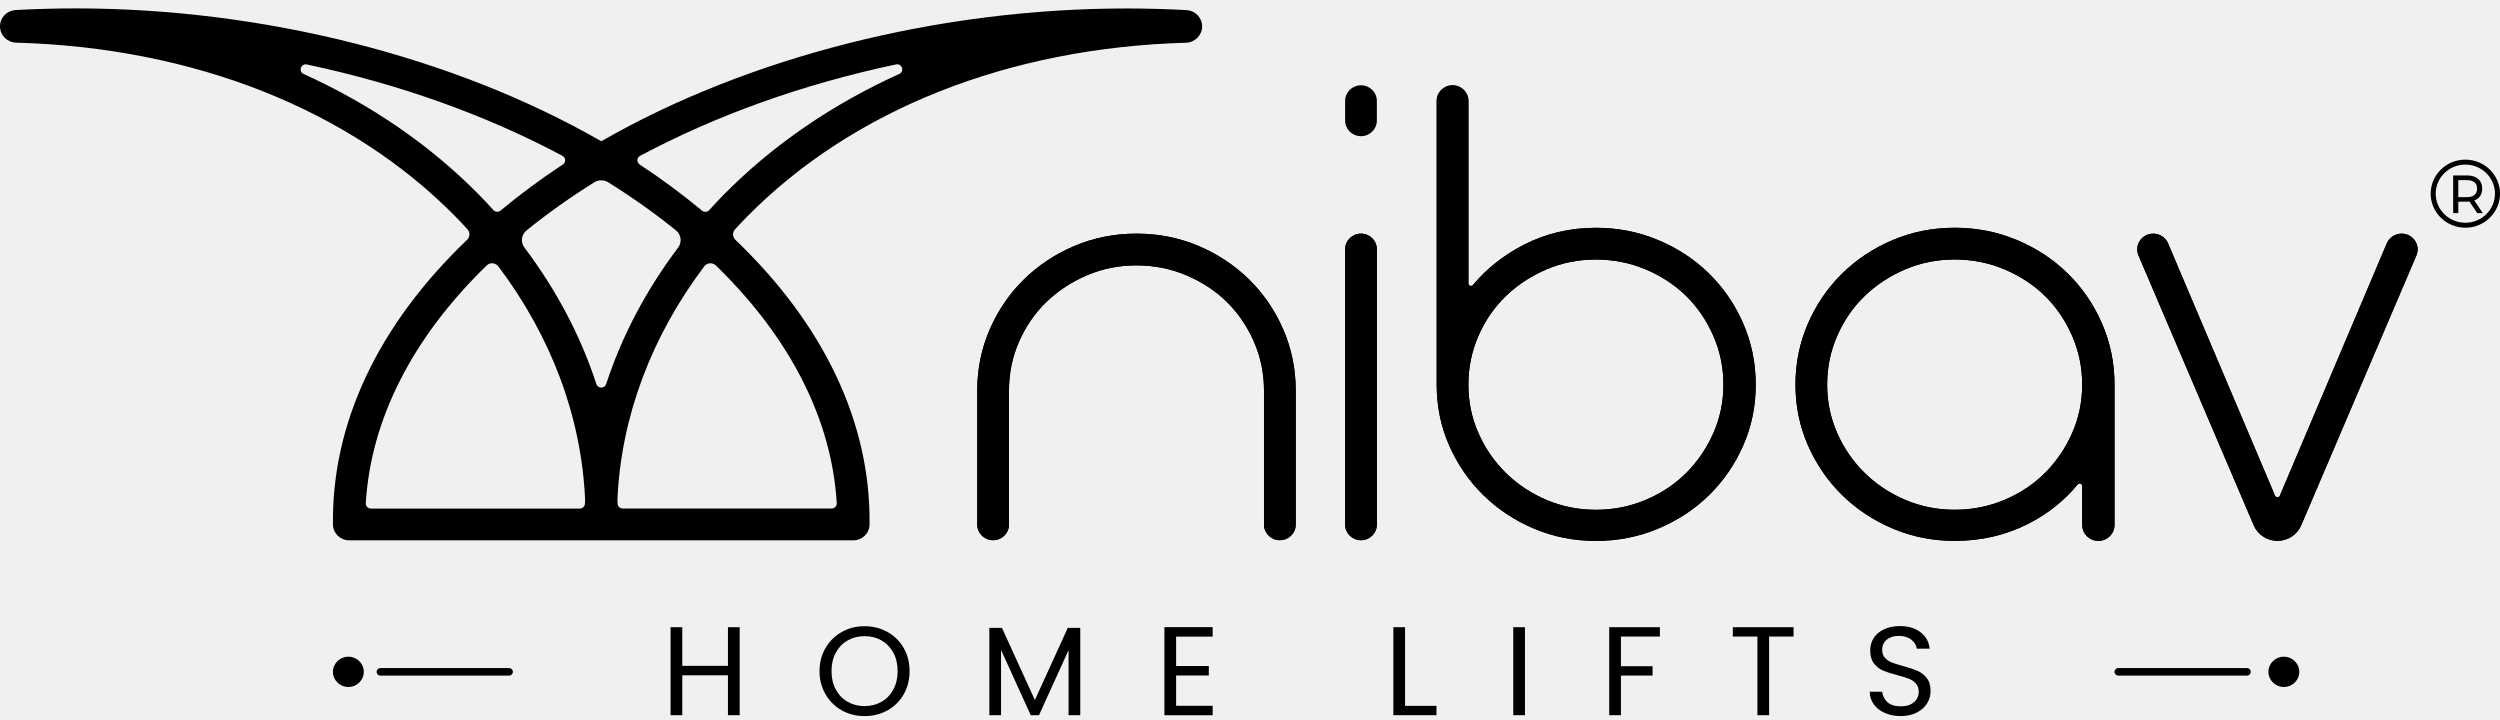
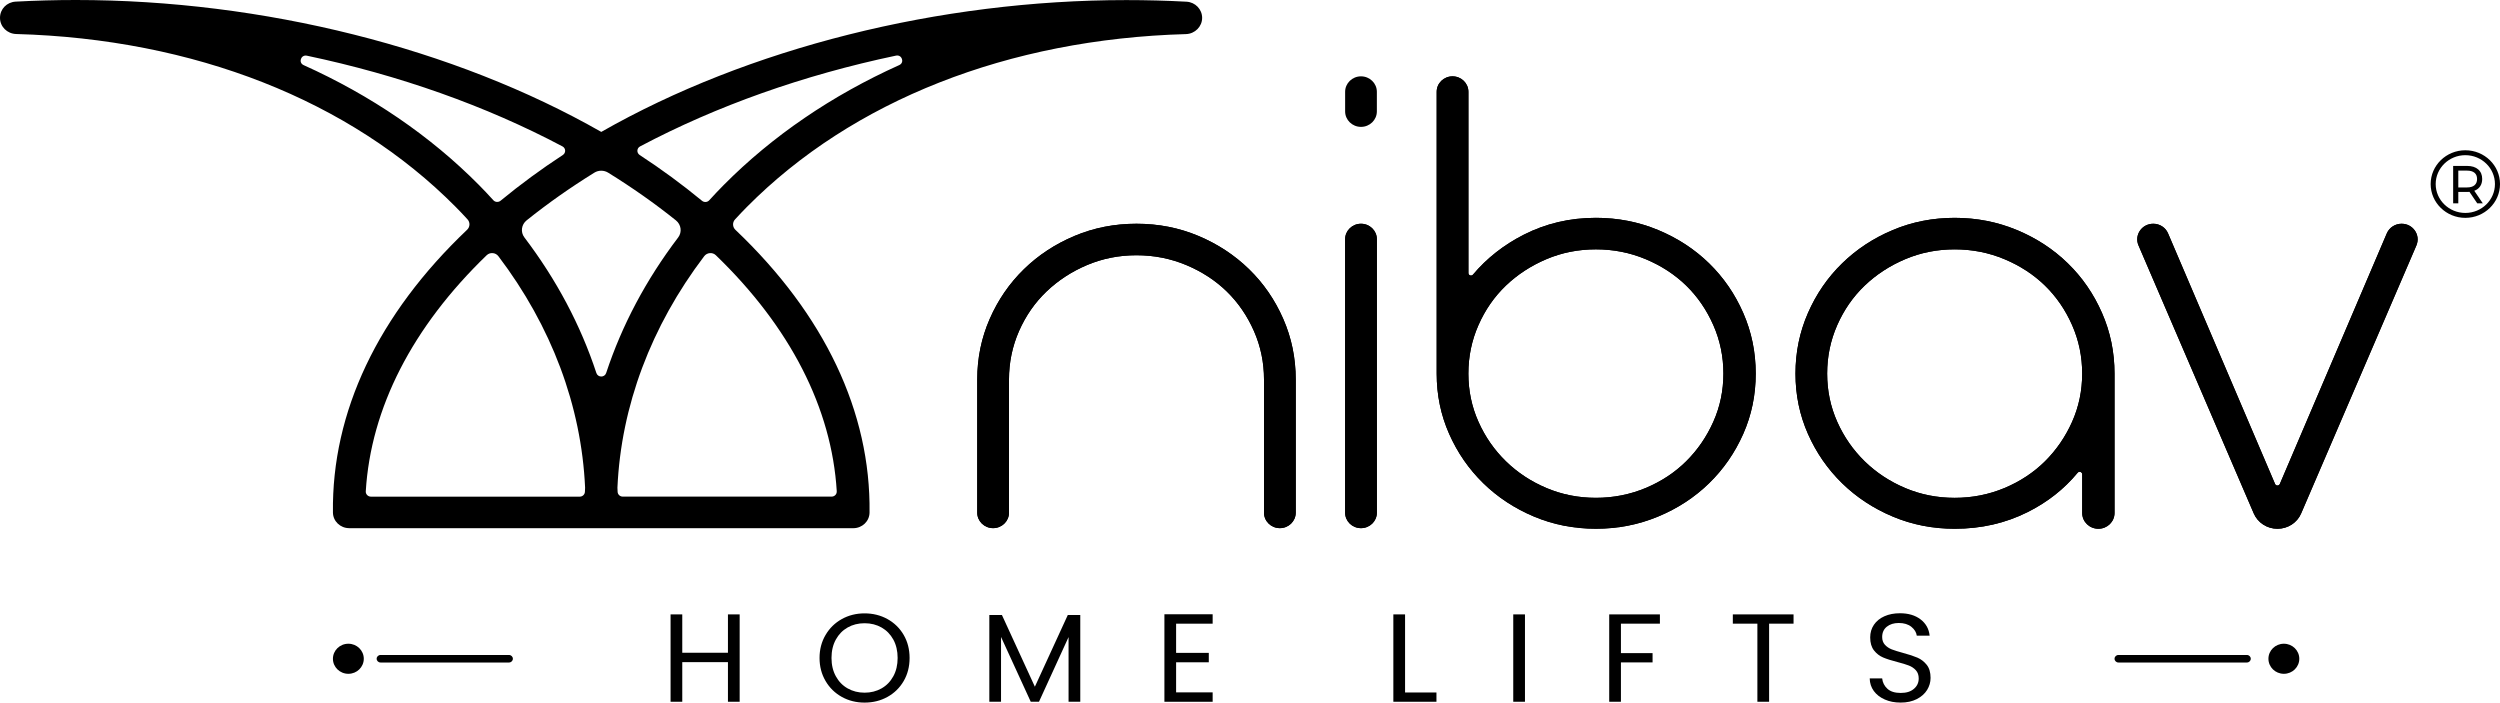
- <svg xmlns="http://www.w3.org/2000/svg" width="139" height="40" viewBox="0 0 139 40" fill="none">
-   <g clip-path="url(#clip0_300_4865)">
-     <path d="M76.553 5.608C76.553 5.13 76.158 4.742 75.671 4.742C75.184 4.742 74.789 5.13 74.789 5.608V6.706C74.789 7.184 75.184 7.572 75.671 7.572C76.158 7.572 76.553 7.184 76.553 6.706V5.608Z" fill="black" />
-     <path d="M19.411 30.041C18.919 30.041 18.519 29.652 18.512 29.17C18.439 23.542 21.016 18.074 25.971 13.332C26.136 13.175 26.147 12.918 25.994 12.75C25.761 12.493 25.544 12.263 25.328 12.045C19.459 6.085 10.784 2.648 0.903 2.372C0.396 2.358 0 1.959 0 1.465C0 0.971 0.382 0.585 0.87 0.558C1.975 0.498 3.103 0.467 4.221 0.467C14.625 0.467 25.259 3.158 33.431 7.853C41.596 3.161 52.226 0.471 62.624 0.471C63.74 0.471 64.865 0.502 65.97 0.562C66.457 0.589 66.839 0.988 66.839 1.469C66.839 1.951 66.443 2.362 65.937 2.376C56.065 2.657 47.397 6.095 41.528 12.055C41.314 12.271 41.098 12.5 40.867 12.754C40.714 12.922 40.725 13.179 40.889 13.336C45.843 18.077 48.419 23.543 48.346 29.171C48.341 29.654 47.939 30.043 47.447 30.043H19.411V30.041ZM46.524 27.981C46.245 23.32 43.934 18.773 39.801 14.758C39.615 14.578 39.309 14.605 39.153 14.813C36.198 18.737 34.533 23.202 34.329 27.773L34.335 27.903C34.337 27.937 34.338 27.972 34.34 28.006C34.345 28.156 34.472 28.275 34.626 28.275H46.236C46.401 28.275 46.533 28.141 46.523 27.979L46.524 27.981ZM32.235 28.277C32.388 28.277 32.514 28.157 32.521 28.007C32.523 27.972 32.524 27.937 32.526 27.902L32.531 27.774C32.328 23.201 30.665 18.735 27.709 14.812C27.553 14.605 27.247 14.578 27.061 14.757C22.929 18.773 20.616 23.32 20.337 27.981C20.327 28.141 20.46 28.277 20.623 28.277H32.234H32.235ZM29.157 13.763C30.942 16.131 32.282 18.675 33.158 21.353C33.244 21.616 33.617 21.616 33.703 21.353C34.58 18.675 35.92 16.133 37.705 13.765C37.931 13.466 37.876 13.044 37.582 12.807C36.419 11.868 35.156 10.973 33.812 10.134C33.578 9.99 33.279 9.99 33.046 10.134C31.703 10.973 30.442 11.867 29.28 12.806C28.987 13.043 28.931 13.463 29.157 13.763ZM35.565 9.146C36.763 9.932 37.924 10.791 39.033 11.711C39.151 11.809 39.329 11.798 39.433 11.683C39.717 11.368 39.978 11.091 40.236 10.829C42.945 8.078 46.258 5.805 49.999 4.111C50.308 3.971 50.15 3.51 49.817 3.582C44.679 4.67 39.848 6.392 35.587 8.666C35.398 8.767 35.388 9.028 35.567 9.146H35.565ZM17.064 3.585C16.731 3.514 16.572 3.973 16.882 4.114C20.614 5.805 23.92 8.072 26.622 10.818C26.883 11.082 27.146 11.361 27.43 11.679C27.533 11.794 27.711 11.805 27.831 11.707C28.938 10.789 30.098 9.931 31.294 9.145C31.473 9.027 31.463 8.766 31.274 8.665C27.018 6.394 22.195 4.674 17.064 3.585Z" fill="black" />
-     <path d="M63.188 12.99C64.41 12.99 65.557 13.218 66.632 13.672C67.706 14.127 68.644 14.749 69.448 15.537C70.251 16.324 70.884 17.251 71.348 18.316C71.811 19.382 72.043 20.513 72.043 21.712V29.169C72.043 29.647 71.648 30.035 71.16 30.035C70.673 30.035 70.278 29.647 70.278 29.169V21.712C70.278 20.757 70.092 19.853 69.719 18.998C69.345 18.145 68.842 17.407 68.209 16.785C67.576 16.164 66.823 15.67 65.954 15.304C65.082 14.937 64.161 14.755 63.188 14.755C62.216 14.755 61.3 14.937 60.441 15.304C59.581 15.67 58.83 16.164 58.185 16.785C57.54 17.407 57.032 18.145 56.658 18.998C56.285 19.853 56.099 20.757 56.099 21.712V29.169C56.099 29.647 55.704 30.035 55.217 30.035C54.729 30.035 54.334 29.647 54.334 29.169V21.712C54.334 20.513 54.566 19.382 55.029 18.316C55.493 17.251 56.126 16.324 56.929 15.537C57.731 14.749 58.67 14.127 59.744 13.672C60.818 13.218 61.965 12.99 63.187 12.99H63.188Z" fill="black" />
-     <path d="M76.553 13.856C76.553 13.378 76.158 12.99 75.671 12.99C75.184 12.99 74.789 13.378 74.789 13.856V29.17C74.789 29.648 75.184 30.036 75.671 30.036C76.158 30.036 76.553 29.648 76.553 29.17V13.856Z" fill="black" />
-     <path d="M88.732 12.665C89.954 12.665 91.106 12.893 92.192 13.347C93.278 13.802 94.222 14.424 95.025 15.211C95.827 15.999 96.461 16.925 96.924 17.991C97.388 19.056 97.619 20.188 97.619 21.387C97.619 22.585 97.388 23.711 96.924 24.765C96.461 25.82 95.827 26.741 95.025 27.528C94.222 28.316 93.278 28.938 92.192 29.392C91.106 29.847 89.954 30.075 88.732 30.075C87.51 30.075 86.363 29.847 85.289 29.392C84.215 28.938 83.276 28.316 82.474 27.528C81.671 26.741 81.038 25.82 80.574 24.765C80.111 23.711 79.879 22.585 79.879 21.387V5.608C79.879 5.13 80.274 4.742 80.761 4.742C81.249 4.742 81.644 5.13 81.644 5.608V15.758C81.644 15.889 81.811 15.948 81.897 15.846C82.667 14.927 83.607 14.184 84.715 13.614C85.948 12.981 87.287 12.665 88.735 12.665H88.732ZM88.732 14.43C87.759 14.43 86.844 14.612 85.984 14.978C85.124 15.345 84.373 15.839 83.728 16.459C83.083 17.081 82.575 17.82 82.202 18.673C81.829 19.528 81.643 20.432 81.643 21.387C81.643 22.341 81.829 23.24 82.202 24.083C82.575 24.927 83.085 25.664 83.728 26.297C84.373 26.93 85.124 27.428 85.984 27.795C86.844 28.161 87.759 28.344 88.732 28.344C89.705 28.344 90.626 28.161 91.497 27.795C92.367 27.428 93.119 26.929 93.753 26.297C94.385 25.664 94.889 24.927 95.262 24.083C95.635 23.24 95.821 22.341 95.821 21.387C95.821 20.432 95.635 19.528 95.262 18.673C94.889 17.82 94.385 17.081 93.753 16.459C93.119 15.839 92.367 15.345 91.497 14.978C90.626 14.612 89.705 14.43 88.732 14.43Z" fill="black" />
-     <path d="M108.68 12.663C109.901 12.663 111.054 12.89 112.14 13.345C113.226 13.8 114.17 14.422 114.972 15.21C115.775 15.997 116.409 16.924 116.872 17.989C117.335 19.054 117.567 20.186 117.567 21.385V29.191C117.567 29.678 117.165 30.073 116.669 30.073C116.172 30.073 115.771 29.678 115.771 29.191V27.022C115.771 26.89 115.602 26.831 115.517 26.935C114.766 27.849 113.839 28.585 112.735 29.14C111.502 29.761 110.152 30.073 108.681 30.073C107.46 30.073 106.312 29.845 105.238 29.39C104.164 28.936 103.225 28.314 102.423 27.526C101.62 26.739 100.987 25.818 100.523 24.764C100.06 23.709 99.828 22.584 99.828 21.385C99.828 20.186 100.06 19.054 100.523 17.989C100.987 16.924 101.62 15.997 102.423 15.21C103.225 14.422 104.164 13.8 105.238 13.345C106.312 12.89 107.46 12.663 108.681 12.663H108.68ZM108.68 14.428C107.707 14.428 106.792 14.61 105.932 14.976C105.072 15.343 104.321 15.837 103.676 16.457C103.031 17.079 102.523 17.818 102.15 18.671C101.776 19.526 101.59 20.43 101.59 21.385C101.59 22.339 101.776 23.238 102.15 24.081C102.523 24.925 103.032 25.663 103.676 26.295C104.321 26.928 105.072 27.427 105.932 27.793C106.792 28.159 107.707 28.342 108.68 28.342C109.652 28.342 110.574 28.159 111.445 27.793C112.315 27.427 113.067 26.927 113.701 26.295C114.333 25.662 114.836 24.925 115.21 24.081C115.583 23.238 115.769 22.339 115.769 21.385C115.769 20.43 115.583 19.526 115.21 18.671C114.836 17.818 114.333 17.079 113.701 16.457C113.067 15.837 112.315 15.343 111.445 14.976C110.574 14.61 109.652 14.428 108.68 14.428Z" fill="black" />
-     <path d="M134.352 14.203L127.944 29.212C127.722 29.733 127.203 30.071 126.626 30.071C126.051 30.071 125.532 29.733 125.309 29.212L118.9 14.203C118.654 13.627 119.085 12.99 119.721 12.99C120.082 12.99 120.405 13.202 120.544 13.529L126.493 27.563C126.542 27.678 126.708 27.678 126.758 27.563L132.707 13.529C132.846 13.204 133.171 12.99 133.53 12.99C134.166 12.99 134.597 13.626 134.351 14.203H134.352Z" fill="black" />
-     <path d="M63.188 12.99C64.41 12.99 65.557 13.218 66.632 13.672C67.706 14.127 68.644 14.749 69.448 15.537C70.251 16.324 70.884 17.251 71.348 18.316C71.811 19.382 72.043 20.513 72.043 21.712V29.169C72.043 29.647 71.648 30.035 71.16 30.035C70.673 30.035 70.278 29.647 70.278 29.169V21.712C70.278 20.757 70.092 19.853 69.719 18.998C69.345 18.145 68.842 17.407 68.209 16.785C67.576 16.164 66.823 15.67 65.954 15.304C65.082 14.937 64.161 14.755 63.188 14.755C62.216 14.755 61.3 14.937 60.441 15.304C59.581 15.67 58.83 16.164 58.185 16.785C57.54 17.407 57.032 18.145 56.658 18.998C56.285 19.853 56.099 20.757 56.099 21.712V29.169C56.099 29.647 55.704 30.035 55.217 30.035C54.729 30.035 54.334 29.647 54.334 29.169V21.712C54.334 20.513 54.566 19.382 55.029 18.316C55.493 17.251 56.126 16.324 56.929 15.537C57.731 14.749 58.67 14.127 59.744 13.672C60.818 13.218 61.965 12.99 63.187 12.99H63.188Z" fill="black" />
-     <path d="M76.553 13.856C76.553 13.378 76.158 12.99 75.671 12.99C75.184 12.99 74.789 13.378 74.789 13.856V29.17C74.789 29.648 75.184 30.036 75.671 30.036C76.158 30.036 76.553 29.648 76.553 29.17V13.856Z" fill="black" />
-     <path d="M88.732 12.665C89.954 12.665 91.106 12.893 92.192 13.347C93.278 13.802 94.222 14.424 95.025 15.211C95.827 15.999 96.461 16.925 96.924 17.991C97.388 19.056 97.619 20.188 97.619 21.387C97.619 22.585 97.388 23.711 96.924 24.765C96.461 25.82 95.827 26.741 95.025 27.528C94.222 28.316 93.278 28.938 92.192 29.392C91.106 29.847 89.954 30.075 88.732 30.075C87.51 30.075 86.363 29.847 85.289 29.392C84.215 28.938 83.276 28.316 82.474 27.528C81.671 26.741 81.038 25.82 80.574 24.765C80.111 23.711 79.879 22.585 79.879 21.387V5.608C79.879 5.13 80.274 4.742 80.761 4.742C81.249 4.742 81.644 5.13 81.644 5.608V15.758C81.644 15.889 81.811 15.948 81.897 15.846C82.667 14.927 83.607 14.184 84.715 13.614C85.948 12.981 87.287 12.665 88.735 12.665H88.732ZM88.732 14.43C87.759 14.43 86.844 14.612 85.984 14.978C85.124 15.345 84.373 15.839 83.728 16.459C83.083 17.081 82.575 17.82 82.202 18.673C81.829 19.528 81.643 20.432 81.643 21.387C81.643 22.341 81.829 23.24 82.202 24.083C82.575 24.927 83.085 25.664 83.728 26.297C84.373 26.93 85.124 27.428 85.984 27.795C86.844 28.161 87.759 28.344 88.732 28.344C89.705 28.344 90.626 28.161 91.497 27.795C92.367 27.428 93.119 26.929 93.753 26.297C94.385 25.664 94.889 24.927 95.262 24.083C95.635 23.24 95.821 22.341 95.821 21.387C95.821 20.432 95.635 19.528 95.262 18.673C94.889 17.82 94.385 17.081 93.753 16.459C93.119 15.839 92.367 15.345 91.497 14.978C90.626 14.612 89.705 14.43 88.732 14.43Z" fill="black" />
-     <path d="M108.68 12.663C109.901 12.663 111.054 12.89 112.14 13.345C113.226 13.8 114.17 14.422 114.972 15.21C115.775 15.997 116.409 16.924 116.872 17.989C117.335 19.054 117.567 20.186 117.567 21.385V29.191C117.567 29.678 117.165 30.073 116.669 30.073C116.172 30.073 115.771 29.678 115.771 29.191V27.022C115.771 26.89 115.602 26.831 115.517 26.935C114.766 27.849 113.839 28.585 112.735 29.14C111.502 29.761 110.152 30.073 108.681 30.073C107.46 30.073 106.312 29.845 105.238 29.39C104.164 28.936 103.225 28.314 102.423 27.526C101.62 26.739 100.987 25.818 100.523 24.764C100.06 23.709 99.828 22.584 99.828 21.385C99.828 20.186 100.06 19.054 100.523 17.989C100.987 16.924 101.62 15.997 102.423 15.21C103.225 14.422 104.164 13.8 105.238 13.345C106.312 12.89 107.46 12.663 108.681 12.663H108.68ZM108.68 14.428C107.707 14.428 106.792 14.61 105.932 14.976C105.072 15.343 104.321 15.837 103.676 16.457C103.031 17.079 102.523 17.818 102.15 18.671C101.776 19.526 101.59 20.43 101.59 21.385C101.59 22.339 101.776 23.238 102.15 24.081C102.523 24.925 103.032 25.663 103.676 26.295C104.321 26.928 105.072 27.427 105.932 27.793C106.792 28.159 107.707 28.342 108.68 28.342C109.652 28.342 110.574 28.159 111.445 27.793C112.315 27.427 113.067 26.927 113.701 26.295C114.333 25.662 114.836 24.925 115.21 24.081C115.583 23.238 115.769 22.339 115.769 21.385C115.769 20.43 115.583 19.526 115.21 18.671C114.836 17.818 114.333 17.079 113.701 16.457C113.067 15.837 112.315 15.343 111.445 14.976C110.574 14.61 109.652 14.428 108.68 14.428Z" fill="black" />
-     <path d="M134.352 14.203L127.944 29.212C127.722 29.733 127.203 30.071 126.626 30.071C126.051 30.071 125.532 29.733 125.309 29.212L118.9 14.203C118.654 13.627 119.085 12.99 119.721 12.99C120.082 12.99 120.405 13.202 120.544 13.529L126.493 27.563C126.542 27.678 126.708 27.678 126.758 27.563L132.707 13.529C132.846 13.204 133.171 12.99 133.53 12.99C134.166 12.99 134.597 13.626 134.351 14.203H134.352Z" fill="black" />
-     <path d="M41.125 34.873V39.765H40.474V37.547H37.935V39.765H37.284V34.873H37.935V37.021H40.474V34.873H41.125Z" fill="black" />
-     <path d="M46.804 39.495C46.422 39.281 46.121 38.985 45.9 38.603C45.678 38.221 45.566 37.793 45.566 37.316C45.566 36.839 45.676 36.409 45.9 36.029C46.121 35.647 46.423 35.351 46.804 35.137C47.184 34.924 47.608 34.817 48.07 34.817C48.532 34.817 48.961 34.924 49.343 35.137C49.725 35.351 50.025 35.646 50.244 36.025C50.463 36.404 50.573 36.835 50.573 37.316C50.573 37.798 50.463 38.228 50.244 38.608C50.025 38.987 49.725 39.283 49.343 39.496C48.961 39.709 48.538 39.815 48.07 39.815C47.602 39.815 47.186 39.708 46.804 39.496V39.495ZM49.011 39.02C49.29 38.862 49.509 38.634 49.669 38.339C49.829 38.045 49.908 37.703 49.908 37.315C49.908 36.926 49.828 36.579 49.669 36.286C49.509 35.994 49.291 35.768 49.014 35.609C48.738 35.45 48.423 35.37 48.07 35.37C47.716 35.37 47.402 35.45 47.126 35.609C46.849 35.768 46.631 35.994 46.472 36.286C46.312 36.578 46.232 36.922 46.232 37.315C46.232 37.708 46.312 38.045 46.472 38.339C46.632 38.634 46.851 38.862 47.13 39.02C47.409 39.179 47.722 39.259 48.071 39.259C48.42 39.259 48.732 39.179 49.012 39.02H49.011Z" fill="black" />
-     <path d="M60.063 34.908V39.765H59.413V36.144L57.768 39.765H57.31L55.658 36.136V39.765H55.007V34.908H55.708L57.539 38.923L59.37 34.908H60.063Z" fill="black" />
-     <path d="M65.392 35.396V37.031H67.209V37.557H65.392V39.242H67.423V39.768H64.741V34.869H67.423V35.396H65.392Z" fill="black" />
-     <path d="M78.122 39.246H79.867V39.765H77.471V34.873H78.122V39.246Z" fill="black" />
-     <path d="M84.788 34.873V39.765H84.137V34.873H84.788Z" fill="black" />
-     <path d="M92.291 34.873V35.392H90.124V37.042H91.883V37.561H90.124V39.765H89.473V34.873H92.291Z" fill="black" />
-     <path d="M99.722 34.873V35.392H98.363V39.765H97.712V35.392H96.346V34.873H99.722Z" fill="black" />
-     <path d="M104.797 39.641C104.537 39.526 104.334 39.368 104.185 39.164C104.038 38.961 103.96 38.726 103.956 38.459H104.65C104.674 38.688 104.77 38.882 104.94 39.038C105.109 39.195 105.356 39.272 105.68 39.272C106.003 39.272 106.235 39.196 106.412 39.045C106.591 38.893 106.681 38.698 106.681 38.459C106.681 38.273 106.628 38.12 106.524 38.003C106.419 37.887 106.288 37.797 106.13 37.736C105.973 37.676 105.761 37.61 105.494 37.54C105.165 37.456 104.902 37.371 104.703 37.287C104.505 37.203 104.335 37.071 104.195 36.891C104.055 36.712 103.983 36.469 103.983 36.164C103.983 35.898 104.052 35.662 104.191 35.455C104.329 35.249 104.524 35.09 104.774 34.978C105.025 34.866 105.312 34.81 105.637 34.81C106.105 34.81 106.487 34.925 106.784 35.154C107.082 35.382 107.25 35.687 107.289 36.066H106.574C106.549 35.879 106.449 35.714 106.273 35.57C106.097 35.427 105.863 35.356 105.572 35.356C105.301 35.356 105.079 35.424 104.907 35.563C104.736 35.702 104.65 35.895 104.65 36.142C104.65 36.32 104.701 36.465 104.804 36.577C104.907 36.689 105.033 36.775 105.183 36.834C105.334 36.893 105.545 36.959 105.817 37.033C106.146 37.122 106.411 37.21 106.611 37.297C106.811 37.384 106.983 37.517 107.126 37.697C107.269 37.877 107.341 38.121 107.341 38.43C107.341 38.669 107.276 38.893 107.147 39.104C107.019 39.314 106.828 39.486 106.575 39.616C106.322 39.747 106.024 39.813 105.681 39.813C105.338 39.813 105.058 39.755 104.799 39.641H104.797Z" fill="black" />
-     <path d="M126.982 38.196C127.456 38.196 127.841 37.819 127.841 37.354C127.841 36.889 127.456 36.512 126.982 36.512C126.508 36.512 126.124 36.889 126.124 37.354C126.124 37.819 126.508 38.196 126.982 38.196Z" fill="black" />
-     <path d="M124.928 37.143H117.783C117.664 37.143 117.568 37.237 117.568 37.353C117.568 37.469 117.664 37.564 117.783 37.564H124.928C125.047 37.564 125.143 37.469 125.143 37.353C125.143 37.237 125.047 37.143 124.928 37.143Z" fill="black" />
-     <path d="M19.369 38.196C19.843 38.196 20.227 37.819 20.227 37.354C20.227 36.889 19.843 36.512 19.369 36.512C18.895 36.512 18.511 36.889 18.511 37.354C18.511 37.819 18.895 38.196 19.369 38.196Z" fill="black" />
-     <path d="M28.301 37.143H21.156C21.038 37.143 20.941 37.237 20.941 37.353C20.941 37.469 21.038 37.564 21.156 37.564H28.301C28.42 37.564 28.516 37.469 28.516 37.353C28.516 37.237 28.42 37.143 28.301 37.143Z" fill="black" />
-     <path d="M137.734 11.849L137.302 11.206C137.249 11.211 137.207 11.212 137.177 11.212H136.682V11.849H136.396V9.755H137.175C137.434 9.755 137.639 9.819 137.787 9.95C137.936 10.079 138.01 10.257 138.01 10.485C138.01 10.646 137.972 10.784 137.896 10.898C137.82 11.011 137.712 11.094 137.57 11.146L138.043 11.849H137.732H137.734ZM137.583 10.836C137.679 10.754 137.726 10.638 137.726 10.486C137.726 10.335 137.679 10.218 137.583 10.138C137.487 10.058 137.35 10.017 137.168 10.017H136.682V10.959H137.168C137.348 10.959 137.487 10.919 137.583 10.837V10.836Z" fill="black" />
-     <path d="M137.073 12.661C136.01 12.661 135.145 11.811 135.145 10.768C135.145 9.725 136.01 8.876 137.073 8.876C138.136 8.876 139.001 9.725 139.001 10.768C139.001 11.811 138.136 12.661 137.073 12.661ZM137.073 9.151C136.164 9.151 135.425 9.877 135.425 10.768C135.425 11.66 136.164 12.385 137.073 12.385C137.981 12.385 138.719 11.66 138.719 10.768C138.719 9.877 137.981 9.151 137.073 9.151Z" fill="black" />
+ <svg xmlns="http://www.w3.org/2000/svg" width="153" height="43" viewBox="0 0 153 43" fill="none">
+   <rect width="153" height="43" fill="#1E1E1E" />
+   <g clip-path="url(#clip0_0_1)">
+     <rect width="1280" height="8682" transform="translate(-80 -118)" fill="white" />
+     <path d="M84.264 5.619C84.264 5.096 83.829 4.672 83.293 4.672C82.757 4.672 82.322 5.096 82.322 5.619V6.818C82.322 7.341 82.757 7.765 83.293 7.765C83.829 7.765 84.264 7.341 84.264 6.818V5.619Z" fill="black" />
+     <path d="M21.366 32.323C20.825 32.323 20.384 31.898 20.376 31.37C20.296 25.22 23.133 19.244 28.587 14.061C28.768 13.889 28.781 13.609 28.612 13.425C28.356 13.144 28.116 12.892 27.879 12.654C21.418 6.14 11.87 2.384 0.994 2.082C0.436 2.067 0 1.631 0 1.091C0 0.551 0.42 0.129 0.957 0.1C2.174 0.034 3.415 0 4.646 0C16.098 0 27.803 2.941 36.798 8.073C45.786 2.944 57.486 0.005 68.931 0.005C70.159 0.005 71.398 0.038 72.614 0.104C73.151 0.133 73.571 0.569 73.571 1.095C73.571 1.622 73.135 2.071 72.578 2.087C61.712 2.393 52.17 6.151 45.71 12.665C45.475 12.901 45.238 13.152 44.983 13.429C44.814 13.613 44.827 13.894 45.008 14.066C50.461 19.247 53.296 25.221 53.216 31.372C53.21 31.9 52.767 32.325 52.225 32.325H21.366V32.323ZM51.21 30.071C50.903 24.977 48.358 20.008 43.81 15.62C43.605 15.422 43.268 15.453 43.096 15.68C39.843 19.968 38.011 24.849 37.787 29.844L37.793 29.987C37.795 30.023 37.797 30.062 37.798 30.099C37.804 30.263 37.944 30.393 38.113 30.393H50.894C51.075 30.393 51.219 30.246 51.208 30.07L51.21 30.071ZM35.482 30.395C35.651 30.395 35.789 30.264 35.797 30.1C35.798 30.062 35.8 30.023 35.802 29.985L35.808 29.846C35.584 24.847 33.753 19.966 30.5 15.678C30.329 15.453 29.992 15.422 29.787 15.618C25.238 20.008 22.692 24.977 22.385 30.071C22.374 30.246 22.52 30.395 22.7 30.395H35.48H35.482ZM32.094 14.532C34.059 17.12 35.534 19.901 36.498 22.828C36.592 23.115 37.003 23.115 37.097 22.828C38.063 19.901 39.538 17.122 41.503 14.534C41.752 14.207 41.69 13.747 41.368 13.488C40.087 12.461 38.697 11.482 37.217 10.566C36.961 10.408 36.631 10.408 36.375 10.566C34.896 11.482 33.508 12.46 32.229 13.486C31.906 13.745 31.845 14.204 32.094 14.532ZM39.148 9.486C40.465 10.345 41.744 11.284 42.964 12.289C43.095 12.397 43.29 12.384 43.405 12.258C43.717 11.915 44.005 11.611 44.288 11.326C47.27 8.319 50.917 5.835 55.035 3.983C55.375 3.829 55.201 3.326 54.834 3.404C49.179 4.593 43.862 6.476 39.171 8.961C38.963 9.072 38.952 9.357 39.149 9.486H39.148ZM18.782 3.408C18.416 3.331 18.241 3.833 18.583 3.986C22.691 5.835 26.329 8.312 29.303 11.313C29.59 11.602 29.88 11.907 30.193 12.254C30.306 12.38 30.502 12.392 30.634 12.285C31.853 11.281 33.13 10.344 34.446 9.485C34.643 9.356 34.632 9.07 34.424 8.96C29.74 6.478 24.43 4.598 18.782 3.408Z" fill="black" />
+     <path d="M69.553 13.693C70.898 13.693 72.161 13.941 73.343 14.438C74.526 14.936 75.558 15.615 76.443 16.476C77.327 17.337 78.024 18.349 78.534 19.514C79.044 20.678 79.299 21.915 79.299 23.225V31.375C79.299 31.898 78.865 32.322 78.328 32.322C77.791 32.322 77.357 31.898 77.357 31.375V23.225C77.357 22.182 77.152 21.194 76.741 20.259C76.33 19.327 75.776 18.52 75.08 17.84C74.382 17.162 73.554 16.622 72.597 16.221C71.638 15.821 70.624 15.621 69.553 15.621C68.483 15.621 67.475 15.821 66.528 16.221C65.582 16.622 64.756 17.162 64.046 17.84C63.335 18.52 62.776 19.327 62.365 20.259C61.955 21.194 61.75 22.182 61.75 23.225V31.375C61.75 31.898 61.315 32.322 60.778 32.322C60.242 32.322 59.807 31.898 59.807 31.375V23.225C59.807 21.915 60.062 20.678 60.572 19.514C61.082 18.349 61.78 17.337 62.663 16.476C63.546 15.615 64.579 14.936 65.762 14.438C66.944 13.941 68.207 13.693 69.552 13.693H69.553Z" fill="black" />
+     <path d="M84.264 14.64C84.264 14.117 83.829 13.693 83.293 13.693C82.757 13.693 82.322 14.117 82.322 14.64V31.377C82.322 31.899 82.757 32.323 83.293 32.323C83.829 32.323 84.264 31.899 84.264 31.377V14.64Z" fill="black" />
+     <path d="M97.669 13.331C99.013 13.331 100.282 13.58 101.477 14.077C102.672 14.574 103.712 15.254 104.595 16.114C105.478 16.975 106.176 17.988 106.686 19.152C107.196 20.317 107.451 21.553 107.451 22.863C107.451 24.174 107.196 25.404 106.686 26.556C106.176 27.708 105.478 28.715 104.595 29.576C103.712 30.436 102.672 31.116 101.477 31.613C100.282 32.11 99.013 32.359 97.669 32.359C96.324 32.359 95.061 32.11 93.879 31.613C92.696 31.116 91.663 30.436 90.78 29.576C89.897 28.715 89.199 27.708 88.689 26.556C88.179 25.404 87.924 24.174 87.924 22.863V5.619C87.924 5.095 88.358 4.672 88.895 4.672C89.432 4.672 89.867 5.095 89.867 5.619V16.711C89.867 16.855 90.051 16.92 90.145 16.808C90.993 15.803 92.027 14.991 93.247 14.368C94.605 13.676 96.078 13.331 97.672 13.331H97.669ZM97.669 15.26C96.598 15.26 95.59 15.459 94.644 15.86C93.698 16.26 92.871 16.8 92.161 17.478C91.451 18.158 90.892 18.965 90.481 19.898C90.07 20.832 89.865 21.82 89.865 22.863C89.865 23.907 90.07 24.889 90.481 25.811C90.892 26.733 91.452 27.538 92.161 28.23C92.871 28.922 93.698 29.467 94.644 29.867C95.59 30.267 96.598 30.467 97.669 30.467C98.739 30.467 99.753 30.267 100.712 29.867C101.669 29.467 102.498 28.921 103.195 28.23C103.891 27.538 104.445 26.733 104.856 25.811C105.267 24.889 105.472 23.907 105.472 22.863C105.472 21.82 105.267 20.832 104.856 19.898C104.445 18.965 103.891 18.158 103.195 17.478C102.498 16.8 101.669 16.26 100.712 15.86C99.753 15.459 98.739 15.26 97.669 15.26Z" fill="black" />
+     <path d="M119.626 13.332C120.971 13.332 122.24 13.581 123.435 14.078C124.63 14.575 125.669 15.255 126.552 16.116C127.436 16.976 128.133 17.989 128.643 19.153C129.154 20.318 129.409 21.555 129.409 22.865V31.397C129.409 31.929 128.966 32.36 128.42 32.36C127.873 32.36 127.431 31.929 127.431 31.397V29.026C127.431 28.882 127.245 28.818 127.152 28.931C126.326 29.93 125.305 30.734 124.09 31.341C122.733 32.02 121.246 32.36 119.628 32.36C118.283 32.36 117.02 32.112 115.838 31.614C114.655 31.117 113.622 30.438 112.739 29.577C111.856 28.716 111.158 27.71 110.648 26.558C110.138 25.405 109.883 24.175 109.883 22.865C109.883 21.555 110.138 20.318 110.648 19.153C111.158 17.989 111.856 16.976 112.739 16.116C113.622 15.255 114.655 14.575 115.838 14.078C117.02 13.581 118.283 13.332 119.628 13.332H119.626ZM119.626 15.261C118.555 15.261 117.548 15.46 116.601 15.861C115.655 16.261 114.828 16.801 114.118 17.48C113.408 18.159 112.849 18.966 112.438 19.899C112.027 20.833 111.823 21.821 111.823 22.865C111.823 23.908 112.027 24.89 112.438 25.812C112.849 26.734 113.41 27.541 114.118 28.232C114.828 28.923 115.655 29.468 116.601 29.869C117.548 30.269 118.555 30.468 119.626 30.468C120.697 30.468 121.711 30.269 122.67 29.869C123.627 29.468 124.455 28.922 125.153 28.232C125.849 27.54 126.403 26.734 126.814 25.812C127.225 24.89 127.429 23.908 127.429 22.865C127.429 21.821 127.225 20.833 126.814 19.899C126.403 18.966 125.849 18.159 125.153 17.48C124.455 16.801 123.627 16.261 122.67 15.861C121.711 15.46 120.697 15.261 119.626 15.261Z" fill="black" />
+     <path d="M147.884 15.018L140.83 31.422C140.586 31.992 140.015 32.361 139.38 32.361C138.747 32.361 138.176 31.992 137.93 31.422L130.876 15.018C130.605 14.389 131.079 13.693 131.78 13.693C132.177 13.693 132.533 13.925 132.685 14.282L139.234 29.62C139.287 29.746 139.47 29.746 139.525 29.62L146.073 14.282C146.226 13.926 146.584 13.693 146.979 13.693C147.679 13.693 148.153 14.388 147.883 15.018H147.884Z" fill="black" />
+     <path d="M69.553 13.693C70.898 13.693 72.161 13.941 73.343 14.438C74.526 14.936 75.558 15.615 76.443 16.476C77.327 17.337 78.024 18.349 78.534 19.514C79.044 20.678 79.299 21.915 79.299 23.225V31.375C79.299 31.898 78.865 32.322 78.328 32.322C77.791 32.322 77.357 31.898 77.357 31.375V23.225C77.357 22.182 77.152 21.194 76.741 20.259C76.33 19.327 75.776 18.52 75.08 17.84C74.382 17.162 73.554 16.622 72.597 16.221C71.638 15.821 70.624 15.621 69.553 15.621C68.483 15.621 67.475 15.821 66.528 16.221C65.582 16.622 64.756 17.162 64.046 17.84C63.335 18.52 62.776 19.327 62.365 20.259C61.955 21.194 61.75 22.182 61.75 23.225V31.375C61.75 31.898 61.315 32.322 60.778 32.322C60.242 32.322 59.807 31.898 59.807 31.375V23.225C59.807 21.915 60.062 20.678 60.572 19.514C61.082 18.349 61.78 17.337 62.663 16.476C63.546 15.615 64.579 14.936 65.762 14.438C66.944 13.941 68.207 13.693 69.552 13.693H69.553Z" fill="black" />
+     <path d="M84.264 14.639C84.264 14.117 83.829 13.693 83.293 13.693C82.757 13.693 82.322 14.117 82.322 14.639V31.377C82.322 31.899 82.757 32.323 83.293 32.323C83.829 32.323 84.264 31.899 84.264 31.377V14.639Z" fill="black" />
+     <path d="M97.669 13.331C99.013 13.331 100.282 13.58 101.477 14.077C102.672 14.574 103.712 15.254 104.595 16.114C105.478 16.975 106.176 17.988 106.686 19.152C107.196 20.317 107.451 21.553 107.451 22.863C107.451 24.174 107.196 25.404 106.686 26.556C106.176 27.708 105.478 28.715 104.595 29.576C103.712 30.436 102.672 31.116 101.477 31.613C100.282 32.11 99.013 32.359 97.669 32.359C96.324 32.359 95.061 32.11 93.879 31.613C92.696 31.116 91.663 30.436 90.78 29.576C89.897 28.715 89.199 27.708 88.689 26.556C88.179 25.404 87.924 24.174 87.924 22.863V5.619C87.924 5.095 88.358 4.672 88.895 4.672C89.432 4.672 89.867 5.095 89.867 5.619V16.711C89.867 16.855 90.051 16.92 90.145 16.808C90.993 15.803 92.027 14.991 93.247 14.368C94.605 13.676 96.078 13.331 97.672 13.331H97.669ZM97.669 15.26C96.598 15.26 95.59 15.459 94.644 15.86C93.698 16.26 92.871 16.8 92.161 17.478C91.451 18.158 90.892 18.965 90.481 19.898C90.07 20.832 89.865 21.82 89.865 22.863C89.865 23.907 90.07 24.889 90.481 25.811C90.892 26.733 91.452 27.538 92.161 28.23C92.871 28.922 93.698 29.467 94.644 29.867C95.59 30.267 96.598 30.467 97.669 30.467C98.739 30.467 99.753 30.267 100.712 29.867C101.669 29.467 102.498 28.921 103.195 28.23C103.891 27.538 104.445 26.733 104.856 25.811C105.267 24.889 105.472 23.907 105.472 22.863C105.472 21.82 105.267 20.832 104.856 19.898C104.445 18.965 103.891 18.158 103.195 17.478C102.498 16.8 101.669 16.26 100.712 15.86C99.753 15.459 98.739 15.26 97.669 15.26Z" fill="black" />
+     <path d="M119.626 13.332C120.971 13.332 122.24 13.581 123.435 14.078C124.63 14.575 125.669 15.255 126.552 16.116C127.436 16.976 128.133 17.989 128.643 19.153C129.154 20.318 129.409 21.555 129.409 22.865V31.397C129.409 31.929 128.966 32.36 128.42 32.36C127.873 32.36 127.431 31.929 127.431 31.397V29.026C127.431 28.882 127.245 28.818 127.152 28.931C126.326 29.93 125.305 30.734 124.09 31.341C122.733 32.02 121.246 32.36 119.628 32.36C118.283 32.36 117.02 32.112 115.838 31.614C114.655 31.117 113.622 30.438 112.739 29.577C111.856 28.716 111.158 27.71 110.648 26.558C110.138 25.405 109.883 24.175 109.883 22.865C109.883 21.555 110.138 20.318 110.648 19.153C111.158 17.989 111.856 16.976 112.739 16.116C113.622 15.255 114.655 14.575 115.838 14.078C117.02 13.581 118.283 13.332 119.628 13.332H119.626ZM119.626 15.261C118.555 15.261 117.548 15.46 116.601 15.861C115.655 16.261 114.828 16.801 114.118 17.48C113.408 18.159 112.849 18.966 112.438 19.899C112.027 20.833 111.823 21.821 111.823 22.865C111.823 23.908 112.027 24.89 112.438 25.812C112.849 26.734 113.41 27.541 114.118 28.232C114.828 28.923 115.655 29.468 116.601 29.869C117.548 30.269 118.555 30.468 119.626 30.468C120.697 30.468 121.711 30.269 122.67 29.869C123.627 29.468 124.455 28.922 125.153 28.232C125.849 27.54 126.403 26.734 126.814 25.812C127.225 24.89 127.429 23.908 127.429 22.865C127.429 21.821 127.225 20.833 126.814 19.899C126.403 18.966 125.849 18.159 125.153 17.48C124.455 16.801 123.627 16.261 122.67 15.861C121.711 15.46 120.697 15.261 119.626 15.261Z" fill="black" />
+     <path d="M147.884 15.018L140.83 31.422C140.586 31.992 140.015 32.361 139.38 32.361C138.747 32.361 138.176 31.992 137.93 31.422L130.876 15.018C130.605 14.389 131.079 13.693 131.78 13.693C132.177 13.693 132.533 13.925 132.685 14.282L139.234 29.62C139.287 29.746 139.47 29.746 139.525 29.62L146.073 14.282C146.226 13.926 146.584 13.693 146.979 13.693C147.679 13.693 148.153 14.388 147.883 15.018H147.884Z" fill="black" />
+     <path d="M139.773 41.237C140.294 41.237 140.717 40.825 140.717 40.316C140.717 39.808 140.294 39.396 139.773 39.396C139.251 39.396 138.828 39.808 138.828 40.316C138.828 40.825 139.251 41.237 139.773 41.237Z" fill="black" />
+     <path d="M137.511 40.085H129.646C129.516 40.085 129.41 40.188 129.41 40.315C129.41 40.442 129.516 40.545 129.646 40.545H137.511C137.642 40.545 137.747 40.442 137.747 40.315C137.747 40.188 137.642 40.085 137.511 40.085Z" fill="black" />
+     <path d="M21.32 41.237C21.841 41.237 22.264 40.825 22.264 40.316C22.264 39.808 21.841 39.396 21.32 39.396C20.798 39.396 20.375 39.808 20.375 40.316C20.375 40.825 20.798 41.237 21.32 41.237Z" fill="black" />
+     <path d="M31.152 40.085H23.287C23.157 40.085 23.051 40.188 23.051 40.315C23.051 40.442 23.157 40.545 23.287 40.545H31.152C31.282 40.545 31.388 40.442 31.388 40.315C31.388 40.188 31.282 40.085 31.152 40.085Z" fill="black" />
+     <path d="M151.607 12.444L151.131 11.741C151.073 11.746 151.026 11.748 150.993 11.748H150.448V12.444H150.133V10.155H150.991C151.276 10.155 151.501 10.226 151.665 10.368C151.829 10.509 151.91 10.704 151.91 10.953C151.91 11.129 151.868 11.28 151.784 11.404C151.701 11.528 151.581 11.619 151.426 11.675L151.947 12.444H151.603H151.607ZM151.44 11.336C151.545 11.247 151.597 11.12 151.597 10.954C151.597 10.789 151.545 10.661 151.44 10.574C151.334 10.486 151.183 10.442 150.983 10.442H150.448V11.471H150.983C151.181 11.471 151.334 11.427 151.44 11.338V11.336Z" fill="black" />
+     <path d="M150.878 13.333C149.708 13.333 148.756 12.404 148.756 11.264C148.756 10.124 149.708 9.196 150.878 9.196C152.048 9.196 153.001 10.124 153.001 11.264C153.001 12.404 152.048 13.333 150.878 13.333ZM150.878 9.497C149.878 9.497 149.064 10.29 149.064 11.264C149.064 12.239 149.878 13.032 150.878 13.032C151.878 13.032 152.691 12.239 152.691 11.264C152.691 10.29 151.878 9.497 150.878 9.497Z" fill="black" />
+     <path d="M45.267 37.601V42.947H44.55V40.523H41.755V42.947H41.039V37.601H41.755V39.948H44.55V37.601H45.267Z" fill="black" />
+     <path d="M51.518 42.65C51.098 42.416 50.767 42.093 50.523 41.675C50.279 41.258 50.156 40.79 50.156 40.269C50.156 39.747 50.278 39.277 50.523 38.862C50.767 38.444 51.099 38.121 51.518 37.887C51.937 37.654 52.403 37.538 52.912 37.538C53.42 37.538 53.893 37.654 54.313 37.887C54.733 38.121 55.064 38.443 55.305 38.857C55.546 39.271 55.667 39.742 55.667 40.269C55.667 40.795 55.546 41.266 55.305 41.68C55.064 42.094 54.733 42.418 54.313 42.651C53.893 42.884 53.426 42.999 52.912 42.999C52.397 42.999 51.939 42.883 51.518 42.651V42.65ZM53.948 42.131C54.255 41.958 54.496 41.709 54.672 41.387C54.848 41.065 54.935 40.692 54.935 40.267C54.935 39.842 54.847 39.463 54.672 39.142C54.496 38.823 54.256 38.576 53.951 38.403C53.647 38.23 53.301 38.142 52.912 38.142C52.523 38.142 52.176 38.23 51.873 38.403C51.569 38.576 51.328 38.823 51.153 39.142C50.977 39.462 50.888 39.837 50.888 40.267C50.888 40.697 50.977 41.065 51.153 41.387C51.329 41.709 51.57 41.958 51.877 42.131C52.184 42.304 52.529 42.392 52.913 42.392C53.297 42.392 53.641 42.304 53.949 42.131H53.948Z" fill="black" />
+     <path d="M66.113 37.639V42.947H65.396V38.989L63.586 42.947H63.082L61.263 38.981V42.947H60.547V37.639H61.318L63.334 42.027L65.349 37.639H66.113Z" fill="black" />
+     <path d="M71.978 38.169V39.956H73.978V40.532H71.978V42.373H74.214V42.948H71.262V37.593H74.214V38.169H71.978Z" fill="black" />
+     <path d="M85.99 42.38H87.911V42.947H85.273V37.601H85.99V42.38Z" fill="black" />
+     <path d="M93.328 37.601V42.947H92.611V37.601H93.328Z" fill="black" />
+     <path d="M101.586 37.601V38.168H99.201V39.971H101.137V40.539H99.201V42.947H98.484V37.601H101.586Z" fill="black" />
+     <path d="M109.765 37.601V38.168H108.269V42.947H107.552V38.168H106.049V37.601H109.765Z" fill="black" />
+     <path d="M115.352 42.811C115.065 42.685 114.841 42.512 114.678 42.29C114.516 42.067 114.431 41.811 114.426 41.52H115.189C115.216 41.77 115.322 41.981 115.509 42.152C115.695 42.324 115.967 42.408 116.323 42.408C116.679 42.408 116.934 42.325 117.129 42.159C117.326 41.994 117.425 41.78 117.425 41.52C117.425 41.316 117.367 41.148 117.252 41.021C117.137 40.894 116.992 40.795 116.819 40.729C116.646 40.663 116.413 40.591 116.118 40.515C115.756 40.423 115.467 40.331 115.248 40.238C115.03 40.146 114.843 40.002 114.689 39.806C114.534 39.609 114.456 39.344 114.456 39.011C114.456 38.72 114.531 38.462 114.684 38.236C114.837 38.011 115.051 37.837 115.326 37.715C115.602 37.592 115.918 37.531 116.276 37.531C116.791 37.531 117.211 37.656 117.539 37.906C117.866 38.157 118.052 38.489 118.094 38.904H117.307C117.28 38.7 117.17 38.519 116.977 38.362C116.783 38.206 116.525 38.127 116.205 38.127C115.906 38.127 115.662 38.203 115.473 38.354C115.284 38.506 115.189 38.717 115.189 38.986C115.189 39.181 115.246 39.339 115.359 39.462C115.473 39.585 115.611 39.678 115.777 39.743C115.942 39.807 116.175 39.879 116.474 39.961C116.836 40.057 117.128 40.154 117.348 40.249C117.569 40.344 117.757 40.49 117.915 40.686C118.072 40.883 118.151 41.15 118.151 41.487C118.151 41.748 118.08 41.994 117.939 42.224C117.797 42.454 117.587 42.641 117.309 42.784C117.03 42.926 116.703 42.998 116.325 42.998C115.947 42.998 115.638 42.936 115.353 42.811H115.352Z" fill="black" />
  </g>
  <defs>
-     <clipPath id="clip0_300_4865">
-       <rect width="139" height="39.343" fill="white" transform="translate(0 0.466797)" />
+     <clipPath id="clip0_0_1">
+       <rect width="1280" height="8682" fill="white" transform="translate(-80 -118)" />
    </clipPath>
  </defs>
</svg>
